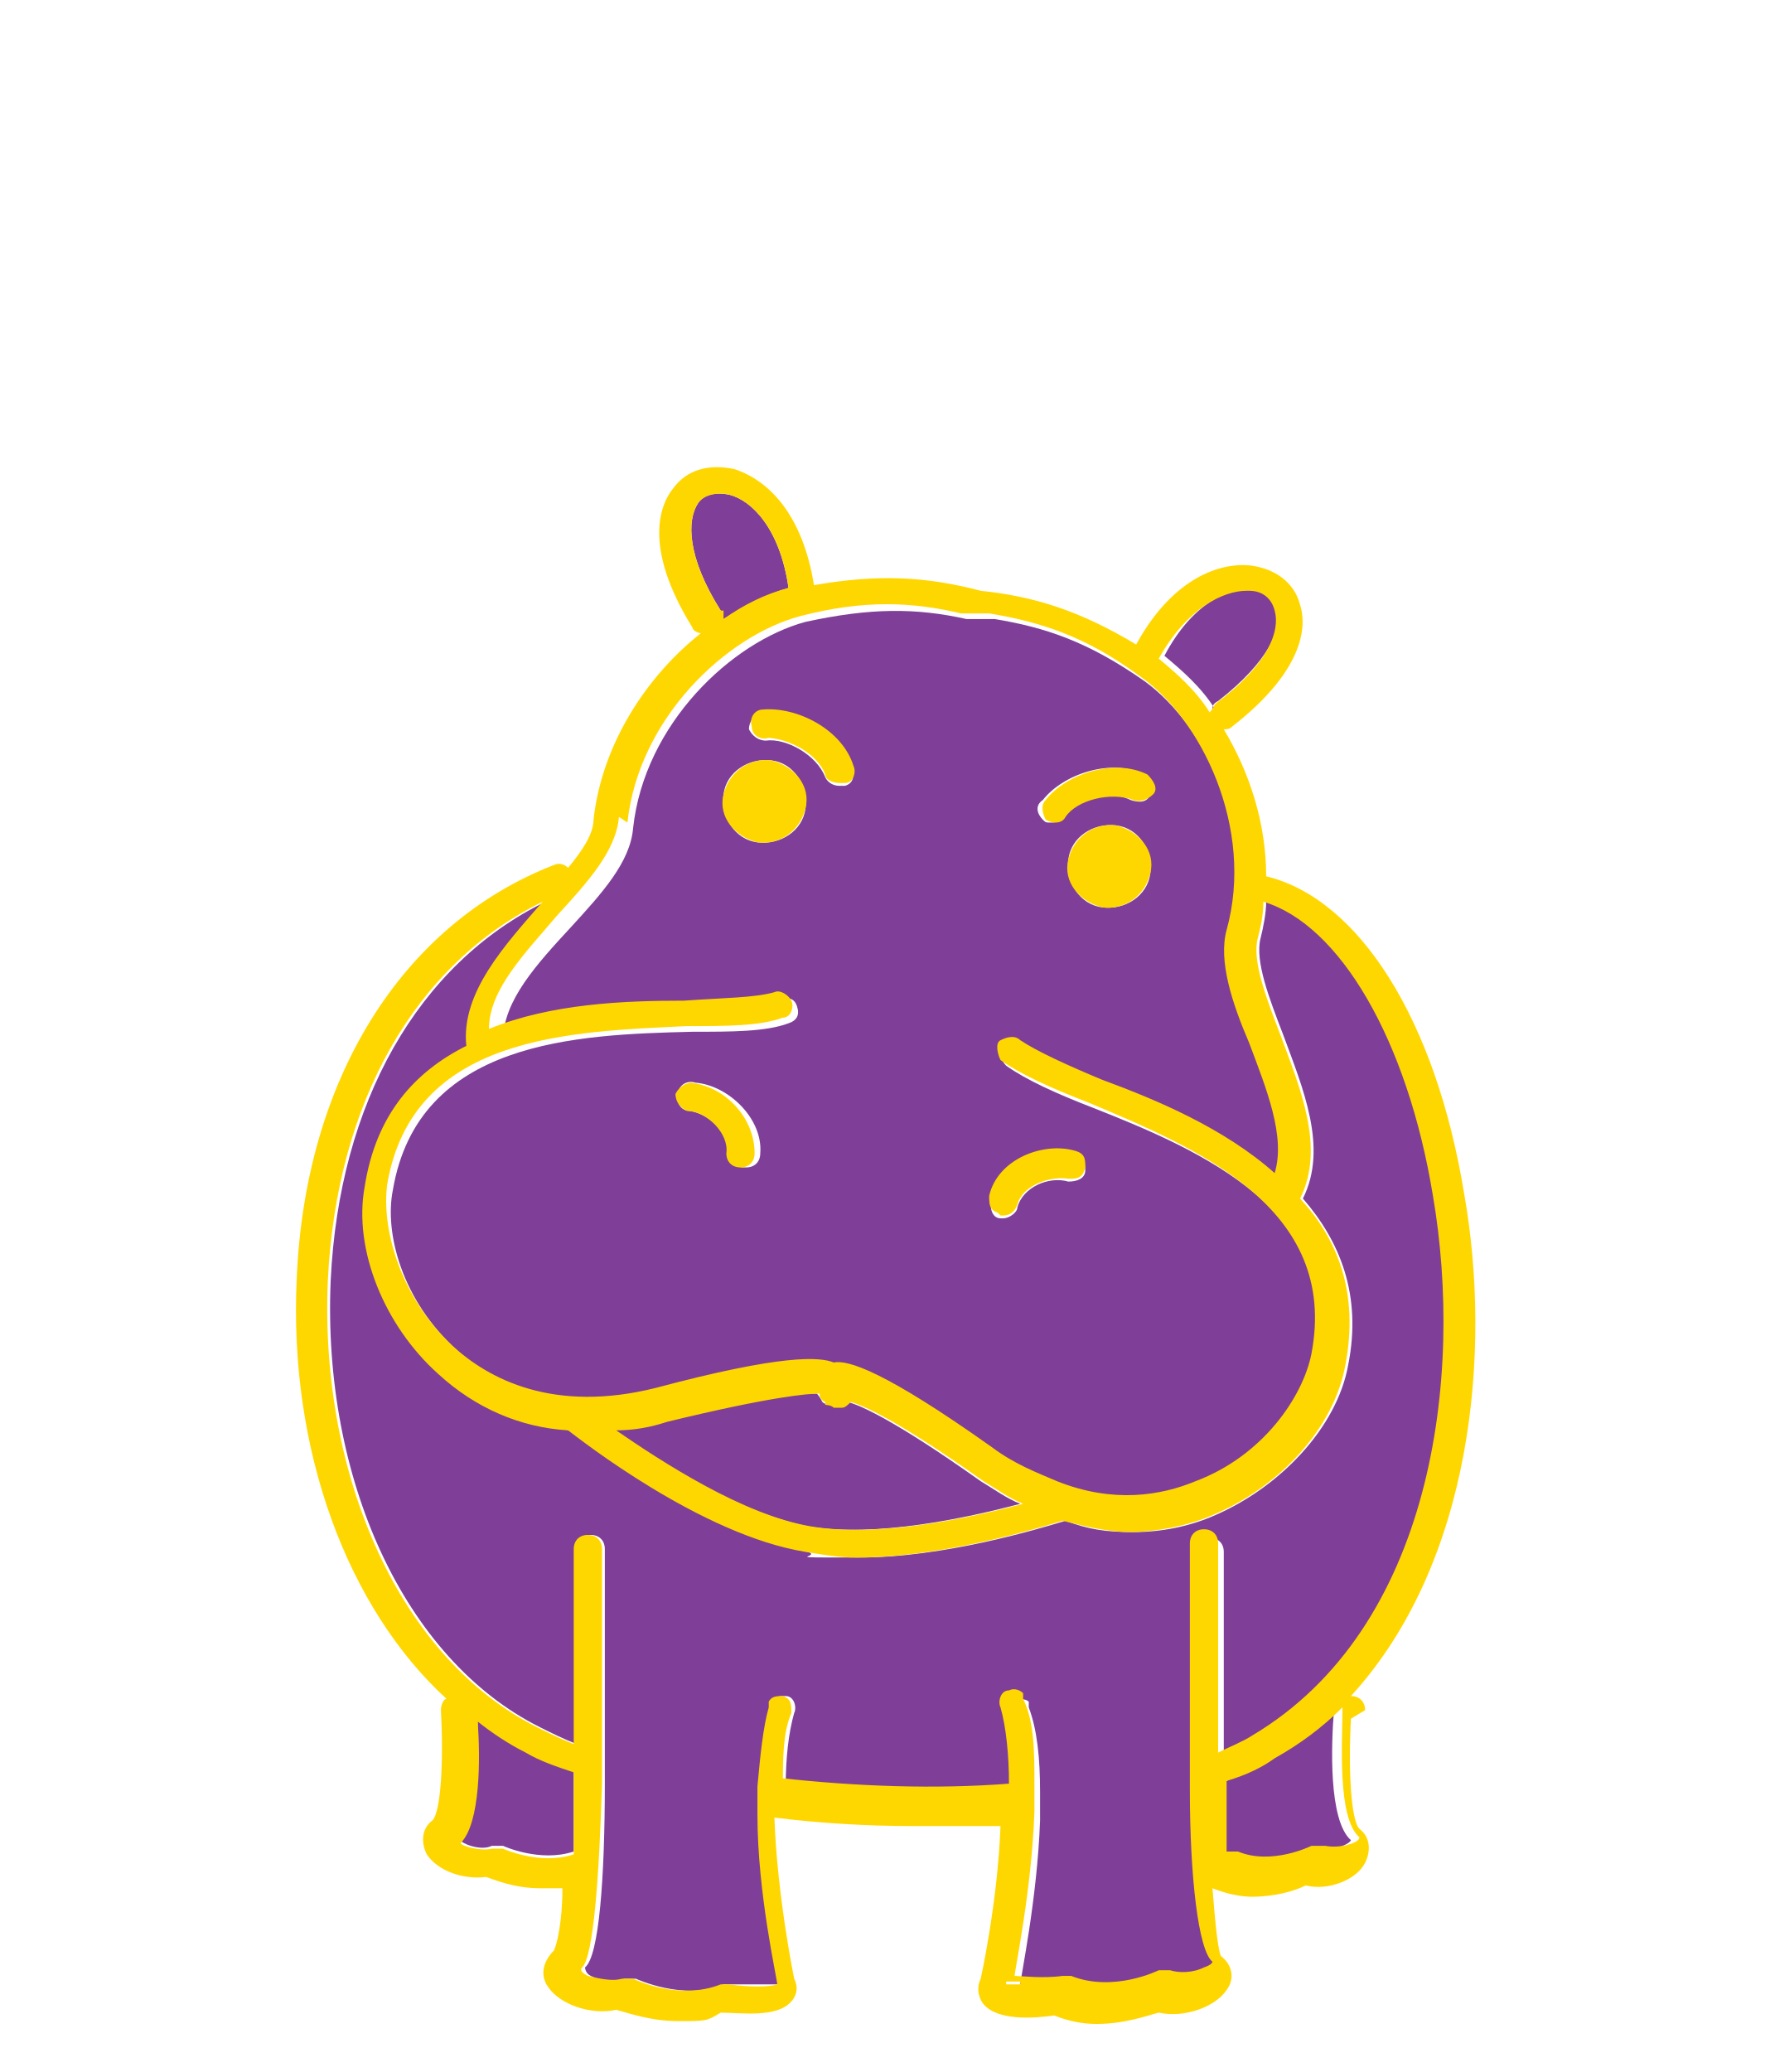
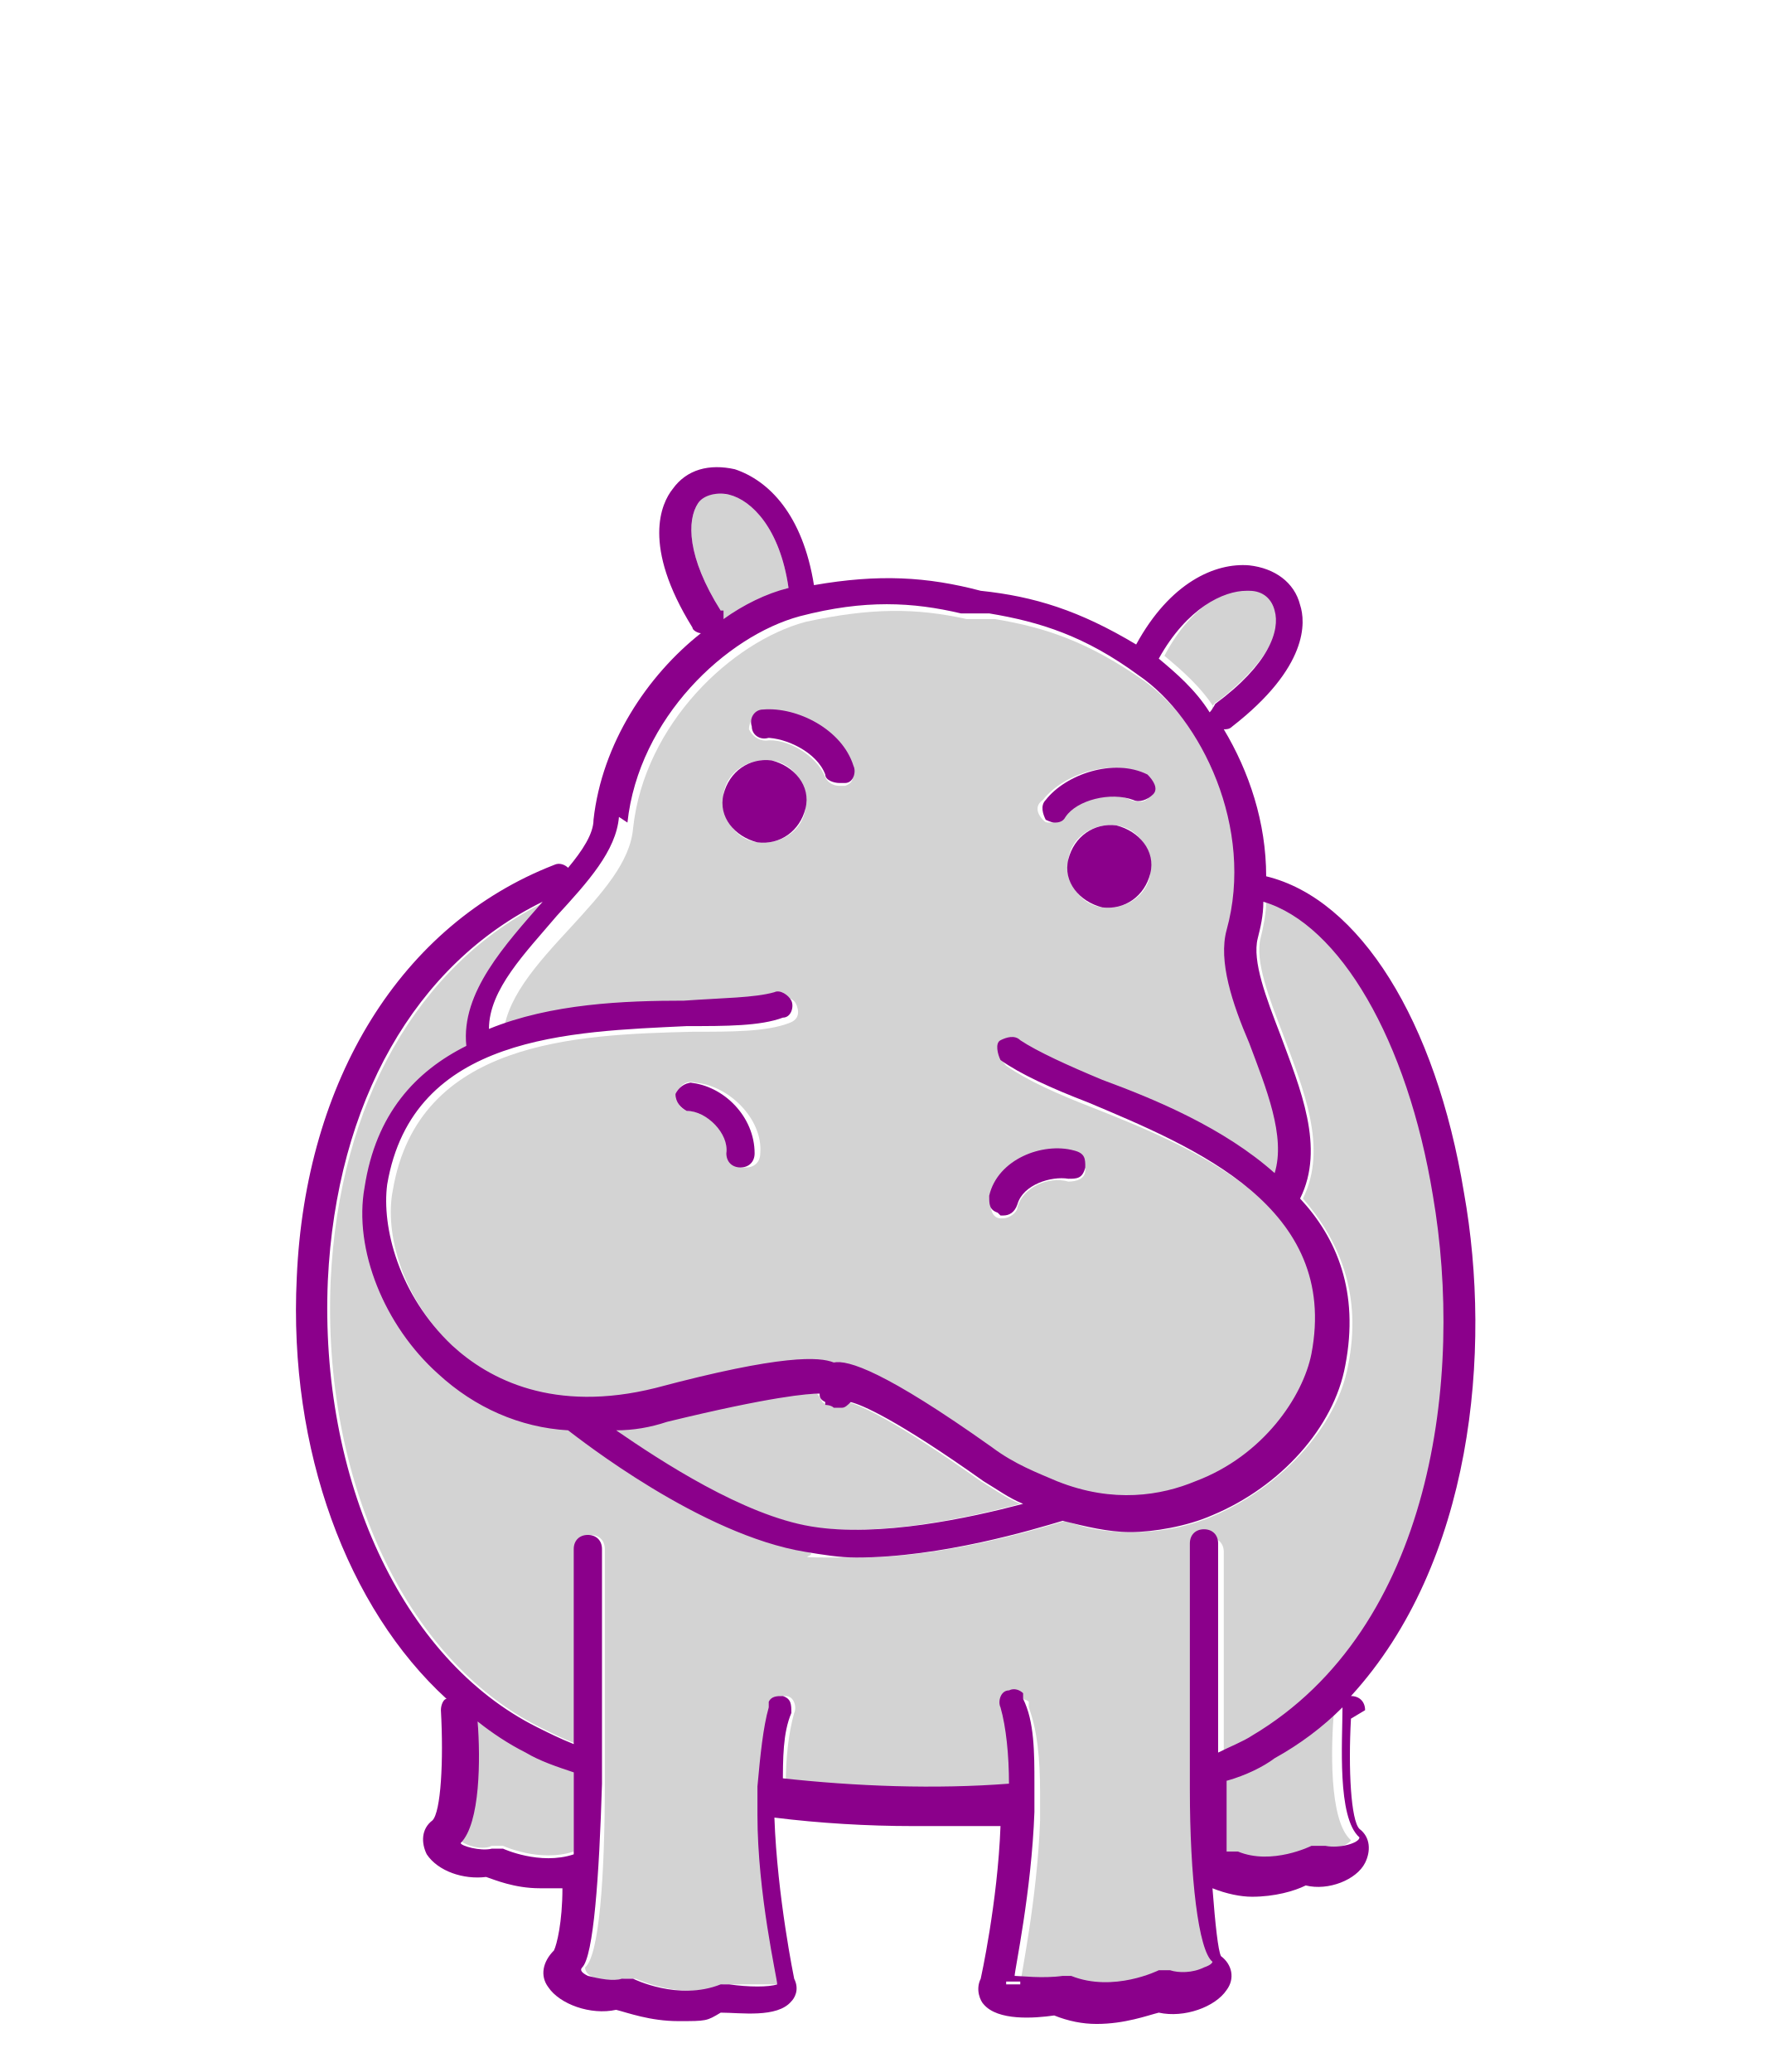
<svg xmlns="http://www.w3.org/2000/svg" version="1.1" viewBox="0 0 62.8 73.3">
  <defs>
    <style>
      .cls-1 {
-         fill: #7f3f98;
+         fill: lightgrey;
      }

      .cls-2 {
-         fill: gold;
+         fill: darkmagenta;
      }
    </style>
  </defs>
  <g>
    <g id="Layer_1">
      <g>
        <g>
          <path class="cls-1" d="M16.9,60.8c0,1.3,0,3.6-.6,4.3,0,.1.7.4,1.1.2.1,0,.3,0,.4,0,0,0,1.3.6,2.5.2,0-.9,0-1.8,0-2.9-.6-.2-1.2-.5-1.7-.7-.6-.3-1.2-.7-1.7-1.1Z" />
          <path class="cls-1" d="M30,49.5c0,0-.1.2-.3.2,0,0-.2,0-.3,0,0,0-.2,0-.3-.1,0,0-.1-.2-.2-.3-.4,0-1.7,0-5.4,1-.6.2-1.2.2-1.8.3,1.5,1.1,4.4,2.9,6.9,3.4,2.4.4,5.6-.3,7.5-.8-.5-.2-.9-.5-1.4-.8-3.1-2.2-4.3-2.7-4.7-2.8Z" />
          <path class="cls-1" d="M24.4,35.6c1.3,0,2.5,0,3.2-.3.3,0,.5,0,.6.3s0,.5-.3.6c-.8.3-2,.3-3.4.3-4.1.1-9.7.3-10.6,5.6-.3,1.5.3,3.9,2.3,5.7,1.3,1.2,3.6,2.4,7.2,1.5,4.5-1.2,5.8-1.1,6.3-.9.5,0,1.8.4,5.6,3,.8.6,1.6,1,2.3,1.2,0,0,0,0,0,0h0c2,.7,3.7.4,4.9,0,2.4-1,3.8-3,4.1-4.5,1-5.2-4.1-7.4-7.9-8.9-1.3-.5-2.4-1-3.1-1.5-.2-.2-.3-.5,0-.7s.5-.3.7,0c.5.4,1.6.9,2.9,1.4,1.9.8,4.3,1.8,6.1,3.3.4-1.3-.2-3-.9-4.6-.6-1.5-1.1-2.9-.8-4,.9-3.6-.9-7.4-3.1-9-2-1.4-3.5-1.9-5.3-2.2,0,0-.2,0-.2,0-.1,0-.2,0-.3,0-.1,0-.2,0-.3,0,0,0-.2,0-.2,0-1.8-.4-3.4-.4-5.7.1-2.6.7-5.7,3.6-6.1,7.3-.1,1.2-1.1,2.3-2.2,3.5-1.2,1.3-2.4,2.6-2.4,4,2.2-.8,4.8-.9,6.9-1ZM26.3,41.3s0,0,0,0c-.3,0-.5-.3-.5-.5,0-.7-.7-1.4-1.4-1.5-.3,0-.5-.3-.4-.6,0-.3.3-.5.6-.4,1.2.1,2.4,1.3,2.3,2.5,0,.3-.2.5-.5.5ZM40.7,30.9c-.1.8-.9,1.3-1.7,1.2-.8-.1-1.3-.9-1.2-1.7s.9-1.3,1.7-1.2c.8.1,1.3.9,1.2,1.7ZM36.9,28.3c.7-.9,2.4-1.5,3.6-.9.2.1.3.4.2.7s-.4.3-.7.2c-.8-.4-1.9,0-2.4.6,0,.1-.2.2-.4.2s-.2,0-.3-.1c-.2-.2-.3-.5,0-.7ZM35,42.4c.4-1.2,1.9-1.8,3-1.6.3,0,.4.3.4.6,0,.3-.3.4-.6.4-.7-.2-1.6.2-1.8.9,0,.2-.3.4-.5.4s0,0-.1,0c-.3,0-.4-.4-.3-.6ZM27,25.2c1.1-.1,2.7.7,3.2,2,0,.3,0,.5-.3.6,0,0-.1,0-.2,0-.2,0-.4-.1-.5-.3-.3-.8-1.4-1.4-2.1-1.3-.3,0-.5-.2-.6-.4,0-.3.2-.5.4-.6ZM25.6,28.1c.1-.8.9-1.3,1.7-1.2.8.1,1.3.9,1.2,1.7s-.9,1.3-1.7,1.2c-.8-.1-1.3-.9-1.2-1.7Z" />
          <path class="cls-1" d="M47.3,60.5c-.7.7-1.5,1.3-2.4,1.8-.5.3-1.1.5-1.7.8,0,.9,0,1.7,0,2.5.1,0,.3-.1.4,0,1.2.5,2.6-.2,2.6-.2.1,0,.3,0,.4,0,.4.1,1.1-.1,1.2-.3-.8-.7-.7-3.4-.6-4.6Z" />
          <path class="cls-1" d="M25.6,21.9c.8-.5,1.6-.9,2.3-1.1-.3-2.1-1.3-3.1-2.1-3.3-.5-.1-.9,0-1.1.3-.4.6-.4,1.9.8,3.8,0,0,0,.2,0,.3Z" />
          <path class="cls-1" d="M50.8,42.3c-.9-5.4-3.3-9.5-6-10.4,0,.4-.1.9-.2,1.3-.2.8.3,2.1.8,3.4.7,1.9,1.6,4,.7,5.8,1.3,1.5,2.1,3.4,1.6,5.9-.4,2.2-2.4,4.3-4.7,5.3-.9.4-1.9.6-2.9.6s-1.6-.1-2.4-.4c-1,.3-4.3,1.3-7.3,1.3s-1.3,0-1.8-.2c-3.7-.7-8-4-8.4-4.3-1.8-.2-3.3-.8-4.6-2-1.9-1.7-2.9-4.5-2.6-6.6.4-2.6,1.8-4.1,3.6-5-.2-2,1.3-3.6,2.7-5.1,0,0,0,0,0,0-4.5,2.2-7.3,7.1-7.6,13.4-.3,7,2.6,13.4,7.4,15.8.4.2.8.4,1.3.6,0-2.2,0-4.6,0-6.9,0-.3.2-.5.5-.5.3,0,.5.2.5.5,0,.1,0,.3,0,.4,0,2,0,4.5,0,6.9,0,.4,0,.7,0,1,0,3.3-.2,6.1-.7,6.5,0,0,0,.2.2.3.4.2.8.2,1.2.1.1,0,.3,0,.4,0,0,0,1.7.8,3.1.2,0,0,.2,0,.3,0,.7,0,1.4,0,1.7,0h0c0-.2-.6-3.2-.7-6,0-.3,0-.7,0-1,0-1,.1-2,.4-2.8,0,0,0-.1,0-.2.1-.2.3-.2.5-.2.3,0,.4.4.3.6-.2.7-.3,1.6-.3,2.6,2.7.3,5.5.3,8.1.2,0-1,0-2-.3-2.7,0-.3,0-.5.3-.6.2,0,.4,0,.5.1,0,0,0,.1,0,.2.3.8.4,1.8.4,3,0,.3,0,.7,0,1-.1,2.8-.7,5.6-.7,5.8h0c.2.1,1,.1,1.7,0,0,0,.2,0,.3,0,1.5.6,3.1-.2,3.1-.2.1,0,.3,0,.4,0,.3.1.8,0,1.2-.1.2-.1.3-.2.3-.2-.4-.4-.7-3-.8-6.1,0-.3,0-.7,0-1,0-2.5,0-5.1,0-7.3,0-.1,0-.3,0-.4,0-.3.2-.5.5-.5h0c.3,0,.5.2.5.5,0,2.5,0,5.1,0,7.4.5-.2.9-.4,1.2-.6,6.4-3.8,7.4-12.7,6.4-19.1Z" />
          <path class="cls-1" d="M42.9,25.1c0-.1,0-.2.2-.3,1.8-1.4,2.3-2.6,2.1-3.3-.1-.4-.5-.6-.9-.7-.8,0-2.1.5-3.1,2.4.6.5,1.3,1.1,1.8,1.9Z" />
          <path class="cls-1" d="M35.6,70.1h0s0,0,0,0h.5c0,0,0,0,0,0h-.5Z" />
        </g>
        <g>
          <path class="cls-2" d="M48.3,60.5c0-.3-.2-.5-.5-.5,0,0,0,0,0,0,4.3-4.7,5-12.2,4-17.8-1-6.1-3.7-10.4-7-11.2,0-1.9-.6-3.7-1.5-5.2,0,0,0,0,0,0,.1,0,.2,0,.3-.1,2.7-2.1,2.6-3.7,2.4-4.3-.2-.8-.9-1.3-1.8-1.4-1.2-.1-2.8.6-4,2.8-2-1.2-3.6-1.7-5.5-1.9-1.9-.5-3.6-.6-5.9-.2-.4-2.5-1.6-3.7-2.8-4.1-.9-.2-1.7,0-2.2.7-.4.5-1.1,2,.7,4.9,0,.1.2.2.3.2-1.9,1.5-3.5,3.9-3.8,6.6,0,.5-.4,1.1-.9,1.7-.1-.1-.3-.2-.5-.1-5.4,2.1-8.8,7.6-9.1,14.6-.3,6.1,1.8,11.7,5.3,14.9-.1,0-.2.2-.2.4.1,1.8,0,3.6-.3,3.9-.4.3-.4.8-.2,1.2.4.6,1.3.9,2.1.8.3.1,1,.4,1.9.4s.5,0,.8,0c0,1.2-.2,2-.3,2.2-.4.4-.5.9-.2,1.3.4.6,1.5,1,2.4.8.4.1,1.2.4,2.2.4s1,0,1.5-.3c.7,0,2,.2,2.5-.4.1-.1.3-.4.1-.8,0,0-.6-2.9-.7-5.7,1.6.2,3.3.3,4.9.3,1.1,0,2.1,0,3.1,0-.1,2.7-.7,5.4-.7,5.4-.2.4,0,.8.1.9.5.6,1.8.5,2.5.4.5.2,1,.3,1.5.3,1,0,1.8-.3,2.2-.4.9.2,2-.2,2.4-.8.3-.4.2-.9-.2-1.2-.1-.2-.2-1.1-.3-2.4,0,0,0,0,0,0,.5.2,1,.3,1.4.3.8,0,1.5-.2,1.9-.4.8.2,1.8-.2,2.1-.8.2-.4.2-.9-.2-1.2-.3-.3-.4-2.1-.3-3.9ZM44.2,20.9c.5,0,.8.3.9.7.2.7-.2,1.9-2.1,3.3,0,0-.1.2-.2.3-.5-.8-1.2-1.4-1.8-1.9,1-1.8,2.3-2.4,3.1-2.4ZM25.5,21.6c-1.2-1.9-1.2-3.2-.8-3.8.2-.3.7-.4,1.1-.3.8.2,1.8,1.2,2.1,3.3-.8.2-1.6.6-2.3,1.1,0-.1,0-.2,0-.3ZM22.2,29.1c.4-3.7,3.5-6.6,6.1-7.3,2.3-.6,4-.5,5.7-.1,0,0,.1,0,.2,0,.1,0,.2,0,.3,0,.1,0,.2,0,.3,0,0,0,.2,0,.2,0,1.8.3,3.4.8,5.3,2.2,2.2,1.5,4.1,5.4,3.1,9-.3,1.1.2,2.6.8,4,.6,1.6,1.3,3.3.9,4.6-1.8-1.6-4.2-2.6-6.1-3.3-1.2-.5-2.3-1-2.9-1.4-.2-.2-.5-.1-.7,0s-.1.5,0,.7c.7.5,1.8,1,3.1,1.5,3.8,1.6,8.9,3.7,7.9,8.9-.3,1.5-1.7,3.6-4.1,4.5-1.2.5-2.9.8-4.9,0h0s0,0,0,0c-.7-.3-1.5-.6-2.3-1.2-3.8-2.7-5.1-3.1-5.6-3-.5-.2-1.8-.3-6.3.9-3.6.9-5.9-.3-7.2-1.5-1.9-1.8-2.5-4.2-2.3-5.7.9-5.3,6.5-5.4,10.6-5.6,1.4,0,2.6,0,3.4-.3.3,0,.4-.4.3-.6s-.4-.4-.6-.3c-.7.2-1.8.2-3.2.3-2.1,0-4.7.1-6.9,1,0-1.4,1.3-2.7,2.4-4,1.1-1.2,2.1-2.3,2.2-3.5ZM29.2,49.7c0,0,.2,0,.3.1,0,0,.2,0,.3,0,.1,0,.2-.1.3-.2.4.1,1.6.6,4.7,2.8.5.3.9.6,1.4.8-1.9.5-5.1,1.2-7.5.8-2.4-.4-5.3-2.3-6.9-3.4.6,0,1.2-.1,1.8-.3,3.7-.9,5-1,5.4-1,0,.1,0,.2.2.3ZM17.8,65.4c-.1,0-.3,0-.4,0-.4.1-1.1-.1-1.1-.2.7-.7.7-3,.6-4.3.5.4,1.1.8,1.7,1.1.5.3,1.1.5,1.7.7,0,1.1,0,2.1,0,2.9-1.2.4-2.5-.2-2.5-.2ZM27.7,63.2c0-1,0-1.9.3-2.6,0-.3,0-.5-.3-.6-.2,0-.4,0-.5.2,0,0,0,.1,0,.2-.2.7-.3,1.7-.4,2.8,0,.3,0,.7,0,1,0,2.8.7,5.8.7,6h0c-.3.1-1,.1-1.7,0,0,0-.2,0-.3,0-1.5.6-3.1-.2-3.1-.2-.1,0-.3,0-.4,0-.3.1-.8,0-1.2-.1-.2-.1-.3-.2-.2-.3.4-.4.6-3.2.7-6.5,0-.3,0-.7,0-1,0-2.3,0-4.8,0-6.9,0-.1,0-.3,0-.4,0-.3-.2-.5-.5-.5-.3,0-.5.2-.5.5,0,2.3,0,4.8,0,6.9-.5-.2-.9-.4-1.3-.6-4.8-2.4-7.7-8.8-7.4-15.8.3-6.3,3.1-11.2,7.6-13.4,0,0,0,0,0,0-1.3,1.5-2.9,3.2-2.7,5.1-1.8.9-3.2,2.4-3.6,5-.4,2.2.7,4.9,2.6,6.6,1.3,1.2,2.9,1.9,4.6,2,.4.3,4.7,3.7,8.4,4.3.6.1,1.2.2,1.8.2,3,0,6.3-1,7.3-1.3.8.2,1.6.4,2.4.4s2-.2,2.9-.6c2.4-1,4.3-3.1,4.7-5.3.5-2.6-.3-4.5-1.6-5.9.9-1.8,0-3.9-.7-5.8-.5-1.3-1-2.6-.8-3.4.1-.4.2-.8.2-1.3,2.7.8,5.1,4.9,6,10.4,1.1,6.4,0,15.3-6.4,19.1-.3.2-.8.4-1.2.6,0-2.3,0-4.9,0-7.4,0-.3-.2-.5-.5-.5h0c-.3,0-.5.2-.5.5,0,.1,0,.3,0,.4,0,2.1,0,4.8,0,7.3,0,.3,0,.7,0,1,0,3.1.3,5.7.8,6.1,0,0,0,.1-.3.2-.4.2-.9.2-1.2.1-.1,0-.3,0-.4,0,0,0-1.6.8-3.1.2,0,0-.2,0-.3,0-.7.1-1.5,0-1.7,0h0c0-.2.6-3,.7-5.8,0-.3,0-.7,0-1,0-1.1,0-2.2-.4-3,0,0,0-.1,0-.2-.1-.1-.3-.2-.5-.1-.3,0-.4.4-.3.6.2.7.3,1.7.3,2.7-2.6.2-5.4.1-8.1-.2ZM35.6,70.1h0s.5,0,.5,0c0,0,0,0,0,.1h-.5c0,0,0,0,0,0ZM46.8,65.3c-.1,0-.3,0-.4,0,0,0-1.4.7-2.6.2-.2,0-.3,0-.4,0,0-.7,0-1.6,0-2.5.7-.2,1.3-.5,1.7-.8.9-.5,1.7-1.1,2.4-1.8,0,1.2-.2,3.9.6,4.6,0,.2-.7.4-1.2.3Z" />
          <path class="cls-2" d="M26.8,29.8c.8.1,1.5-.4,1.7-1.2s-.4-1.5-1.2-1.7c-.8-.1-1.5.4-1.7,1.2s.4,1.5,1.2,1.7Z" />
          <path class="cls-2" d="M39.5,29.2c-.8-.1-1.5.4-1.7,1.2s.4,1.5,1.2,1.7c.8.1,1.5-.4,1.7-1.2s-.4-1.5-1.2-1.7Z" />
          <path class="cls-2" d="M24.5,38.3c-.3,0-.5.2-.6.4,0,.3.2.5.4.6.7,0,1.5.8,1.4,1.5,0,.3.2.5.5.5,0,0,0,0,0,0,.3,0,.5-.2.5-.5,0-1.3-1.1-2.4-2.3-2.5Z" />
          <path class="cls-2" d="M35.4,43s0,0,.1,0c.2,0,.4-.1.5-.4.2-.7,1.2-1,1.8-.9.3,0,.5,0,.6-.4,0-.3,0-.5-.4-.6-1.1-.3-2.7.3-3,1.6,0,.3,0,.5.3.6Z" />
          <path class="cls-2" d="M37.3,29.1c.1,0,.3,0,.4-.2.4-.6,1.6-.9,2.4-.6.2.1.5,0,.7-.2s0-.5-.2-.7c-1.2-.6-2.9,0-3.6.9-.2.2-.1.5,0,.7,0,0,.2.1.3.1Z" />
          <path class="cls-2" d="M27.1,26.1c.7,0,1.8.5,2.1,1.3,0,.2.3.3.5.3s.1,0,.2,0c.3,0,.4-.4.3-.6-.4-1.3-2-2.1-3.2-2-.3,0-.5.3-.4.6,0,.3.3.5.6.4Z" />
        </g>
      </g>
    </g>
  </g>
</svg>
